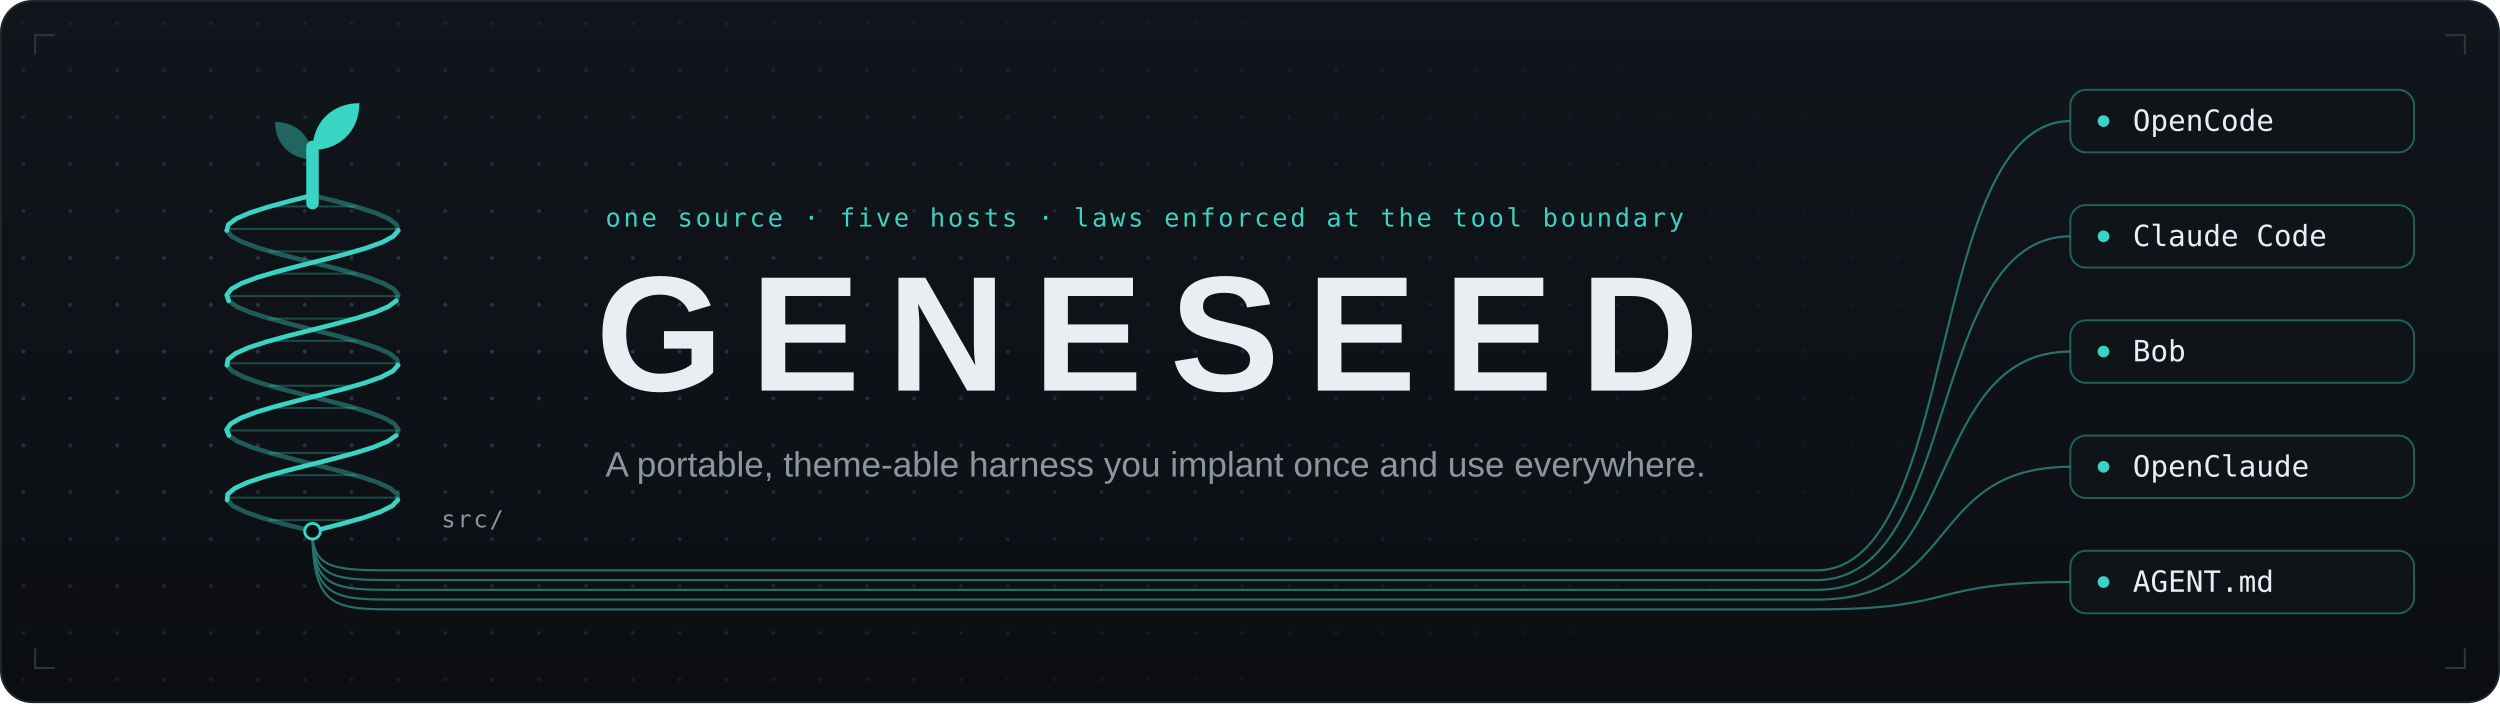
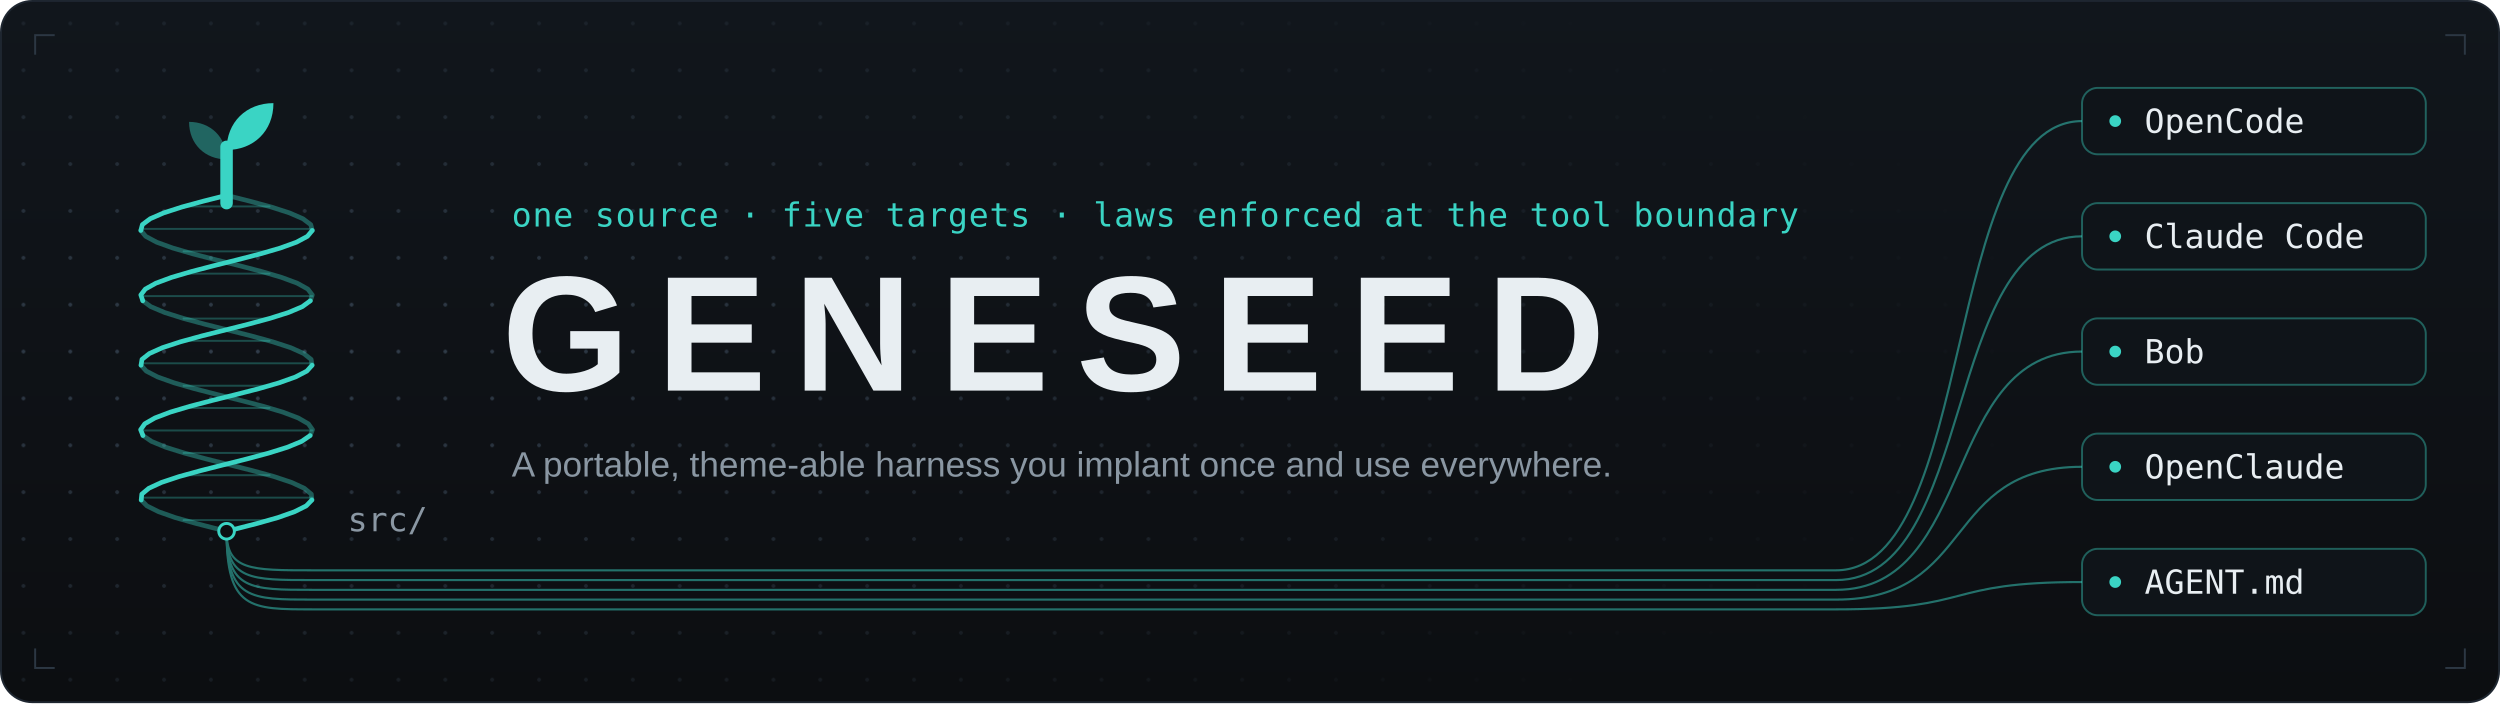
- <svg xmlns="http://www.w3.org/2000/svg" viewBox="0 0 1280 360" width="1280" height="360" role="img" aria-label="Geneseed — one source strand, compiled for five hosts: OpenCode, Claude Code, Bob, OpenClaude and AGENT.md">
+ <svg xmlns="http://www.w3.org/2000/svg" viewBox="0 0 1280 360" width="1280" height="360" role="img" aria-label="Geneseed — one source strand, compiled for five targets: OpenCode, Claude Code, Bob, OpenClaude and AGENT.md">
  <style>
.w{font-family:"Segoe UI", -apple-system, "Helvetica Neue", Arial, sans-serif;fill:#E8EEF2}
.m{font-family:ui-monospace, SFMono-Regular, Menlo, Consolas, monospace}
- .gl,.pu{fill:none;stroke:#B6F5EC;stroke-linecap:round;opacity:0}
- .gl{stroke-width:2;stroke-dasharray:7 193;stroke-dashoffset:9}
- .pu{stroke-width:1.6;stroke-dasharray:3 197;stroke-dashoffset:5}
+ .gl{fill:none;stroke:#B6F5EC;stroke-linecap:round;opacity:0;stroke-width:2;stroke-dasharray:7 193;stroke-dashoffset:9}
+ .pu{fill:none;stroke:#B6F5EC;stroke-linecap:round;opacity:0;stroke-width:1.6;stroke-dasharray:3 197;stroke-dashoffset:5}
@media (prefers-reduced-motion:no-preference){
.gl{opacity:.9;animation:run 7s linear infinite}
.pu{opacity:.95;animation:run 4.5s cubic-bezier(.4,0,.3,1) infinite}
- .d1{animation-delay:.5s}.d2{animation-delay:1s}.d3{animation-delay:1.5s}.d4{animation-delay:2s}
- .rp{animation:rip 3.6s ease-out infinite}
- .bl{animation:bl 1.2s steps(1) infinite}
+ .d1{animation-delay:.5s}
+ .d2{animation-delay:1s}
+ .d3{animation-delay:1.5s}
+ .d4{animation-delay:2s}
@keyframes run{to{stroke-dashoffset:-102}}
- @keyframes rip{0%,100%{opacity:1}50%{opacity:.35}}
- @keyframes bl{50%{opacity:0}}
}
</style>
  <defs>
    <linearGradient id="bg" x1="0" y1="0" x2="0" y2="1">
      <stop offset="0" stop-color="#11161C" />
      <stop offset="1" stop-color="#0C0E11" />
    </linearGradient>
    <pattern id="dots" width="24" height="24" patternUnits="userSpaceOnUse">
      <circle cx="12" cy="12" r="1" fill="#303C49" />
    </pattern>
-     <radialGradient id="fade" cx="0.16" cy="0.5" r="0.7">
+     <radialGradient id="fade" cx="0.12" cy="0.5" r="0.7">
      <stop offset="0" stop-color="#fff" />
      <stop offset="1" stop-color="#fff" stop-opacity="0" />
    </radialGradient>
    <mask id="mk">
      <rect width="1280" height="360" fill="url(#fade)" />
    </mask>
  </defs>
  <rect x=".5" y=".5" width="1279" height="359" rx="16" fill="url(#bg)" stroke="#1E2630" />
  <rect width="1280" height="360" fill="url(#dots)" mask="url(#mk)" />
  <path d="M28,18H18V28M1252,18H1262V28M28,342H18V332M1252,342H1262V332" fill="none" stroke="#2C3743" />
  <defs>
-     <path id="b0" pathLength="100" d="M160,272C160,292 172,292 204,292H930C1004,292 986,62 1060,62" />
-     <path id="b1" pathLength="100" d="M160,272C160,297 172,297 204,297H930C1004,297 986,121 1060,121" />
-     <path id="b2" pathLength="100" d="M160,272C160,302 172,302 204,302H930C1004,302 986,180 1060,180" />
-     <path id="b3" pathLength="100" d="M160,272C160,307 172,307 204,307H930C1004,307 986,239 1060,239" />
-     <path id="b4" pathLength="100" d="M160,272C160,312 172,312 204,312H930C1004,312 986,298 1060,298" />
+     <path id="b0" pathLength="100" d="M116,272C116,292 128,292 160,292H940C1012,292 994,62 1066,62" />
+     <path id="b1" pathLength="100" d="M116,272C116,297 128,297 160,297H940C1012,297 994,121 1066,121" />
+     <path id="b2" pathLength="100" d="M116,272C116,302 128,302 160,302H940C1012,302 994,180 1066,180" />
+     <path id="b3" pathLength="100" d="M116,272C116,307 128,307 160,307H940C1012,307 994,239 1066,239" />
+     <path id="b4" pathLength="100" d="M116,272C116,312 128,312 160,312H940C1012,312 994,298 1066,298" />
  </defs>
  <g fill="none" stroke="#3AD4C4" stroke-width="1.1" opacity=".5">
    <use href="#b0" />
    <use href="#b1" />
    <use href="#b2" />
    <use href="#b3" />
    <use href="#b4" />
  </g>
  <use href="#b0" class="pu" />
  <use href="#b1" class="pu d1" />
  <use href="#b2" class="pu d2" />
  <use href="#b3" class="pu d3" />
  <use href="#b4" class="pu d4" />
  <g fill="none" stroke="#3AD4C4" stroke-linecap="round" stroke-linejoin="round">
-     <path d="M138,105.7L182,105.7M116,117.2L204,117.2M138,128.7L182,128.7M182,140.1L138,140.1M204,151.6L116,151.6M182,163.1L138,163.1M138,174.5L182,174.5M116,186L204,186M138,197.5L182,197.5M182,208.9L138,208.9M204,220.4L116,220.4M182,231.9L138,231.9M138,243.3L182,243.3M116,254.8L204,254.8M138,266.3L182,266.3" stroke-width="1" opacity=".3" />
+     <path d="M94,105.7L138,105.7M72,117.2L160,117.2M94,128.7L138,128.7M138,140.1L94,140.1M160,151.6L72,151.6M138,163.1L94,163.1M94,174.5L138,174.5M72,186L160,186M94,197.5L138,197.5M138,208.9L94,208.9M160,220.4L72,220.4M138,231.9L94,231.9M94,243.3L138,243.3M72,254.8L160,254.8M94,266.3L138,266.3" stroke-width="1" opacity=".3" />
    <g stroke-width="2.4">
-       <path d="M160,100L148.1,103L137.1,106L127.8,109L120.9,112L116.9,115L116.1,118" opacity="1" />
-       <path d="M116.1,118L118.6,121L124.2,124L132.5,127L142.8,130L154.4,133L166.4,136L177.9,139L188.1,142L196.2,145L201.6,148L203.9,151L202.9,154" opacity="0.38" />
-       <path d="M202.9,154L198.8,157L191.7,160L182.2,163L171.1,166L159.2,169L147.3,172L136.4,175L127.2,178L120.5,181L116.7,184L116.2,187" opacity="1" />
-       <path d="M116.2,187L118.9,190L124.7,193L133.1,196L143.5,199L155.2,202L167.2,205L178.7,208L188.8,211L196.7,214L201.9,217L204,220L202.8,223" opacity="0.38" />
-       <path d="M202.8,223L198.4,226L191.1,229L181.5,232L170.3,235L158.4,238L146.6,241L135.7,244L126.7,247L120.2,250L116.6,253L116.3,256" opacity="1" />
-       <path d="M116.3,256L119.2,259L125.2,262L133.7,265L144.3,268L156,271" opacity="0.38" />
-       <path d="M160,100L171.9,103L182.9,106L192.2,109L199.1,112L203.1,115L203.9,118" opacity="0.38" />
-       <path d="M203.9,118L201.4,121L195.8,124L187.5,127L177.2,130L165.6,133L153.6,136L142.1,139L131.9,142L123.8,145L118.4,148L116.1,151L117.1,154" opacity="1" />
-       <path d="M117.1,154L121.2,157L128.3,160L137.8,163L148.9,166L160.8,169L172.7,172L183.6,175L192.8,178L199.5,181L203.3,184L203.8,187" opacity="0.38" />
-       <path d="M203.8,187L201.1,190L195.3,193L186.9,196L176.5,199L164.8,202L152.8,205L141.3,208L131.2,211L123.3,214L118.1,217L116,220L117.2,223" opacity="1" />
-       <path d="M117.2,223L121.6,226L128.9,229L138.5,232L149.7,235L161.6,238L173.4,241L184.3,244L193.3,247L199.8,250L203.4,253L203.7,256" opacity="0.38" />
-       <path d="M203.7,256L200.8,259L194.8,262L186.3,265L175.7,268L164,271" opacity="1" />
+       <path d="M116,100L104.1,103L93.1,106L83.8,109L76.9,112L72.9,115L72.1,118" opacity="1" />
+       <path d="M72.1,118L74.6,121L80.2,124L88.5,127L98.8,130L110.4,133L122.4,136L133.9,139L144.1,142L152.2,145L157.6,148L159.9,151L158.9,154" opacity="0.38" />
+       <path d="M158.9,154L154.8,157L147.7,160L138.2,163L127.1,166L115.2,169L103.3,172L92.4,175L83.2,178L76.5,181L72.7,184L72.2,187" opacity="1" />
+       <path d="M72.2,187L74.9,190L80.7,193L89.1,196L99.5,199L111.2,202L123.2,205L134.7,208L144.8,211L152.7,214L157.9,217L160,220L158.8,223" opacity="0.38" />
+       <path d="M158.8,223L154.4,226L147.1,229L137.5,232L126.3,235L114.4,238L102.6,241L91.7,244L82.7,247L76.2,250L72.6,253L72.3,256" opacity="1" />
+       <path d="M72.3,256L75.2,259L81.2,262L89.7,265L100.3,268L112,271" opacity="0.38" />
+       <path d="M116,100L127.9,103L138.9,106L148.2,109L155.1,112L159.1,115L159.9,118" opacity="0.38" />
+       <path d="M159.9,118L157.4,121L151.8,124L143.5,127L133.2,130L121.6,133L109.6,136L98.1,139L87.9,142L79.8,145L74.4,148L72.1,151L73.1,154" opacity="1" />
+       <path d="M73.1,154L77.2,157L84.3,160L93.8,163L104.9,166L116.8,169L128.7,172L139.6,175L148.8,178L155.5,181L159.3,184L159.8,187" opacity="0.38" />
+       <path d="M159.8,187L157.1,190L151.3,193L142.9,196L132.5,199L120.8,202L108.8,205L97.3,208L87.2,211L79.3,214L74.1,217L72,220L73.2,223" opacity="1" />
+       <path d="M73.2,223L77.6,226L84.9,229L94.5,232L105.7,235L117.6,238L129.4,241L140.3,244L149.3,247L155.8,250L159.4,253L159.7,256" opacity="0.38" />
+       <path d="M159.7,256L156.8,259L150.8,262L142.3,265L131.7,268L120,271" opacity="1" />
    </g>
-     <path class="gl" pathLength="100" d="M160,100L148.1,103L137.1,106L127.8,109L120.9,112L116.9,115L116.1,118L118.6,121L124.2,124L132.5,127L142.8,130L154.4,133L166.4,136L177.9,139L188.1,142L196.2,145L201.6,148L203.9,151L202.9,154L198.8,157L191.7,160L182.2,163L171.1,166L159.2,169L147.3,172L136.4,175L127.2,178L120.5,181L116.7,184L116.2,187L118.9,190L124.7,193L133.1,196L143.5,199L155.2,202L167.2,205L178.7,208L188.8,211L196.7,214L201.9,217L204,220L202.8,223L198.4,226L191.1,229L181.5,232L170.3,235L158.4,238L146.6,241L135.7,244L126.7,247L120.2,250L116.6,253L116.3,256L119.2,259L125.2,262L133.7,265L144.3,268L156,271" />
+     <path class="gl" pathLength="100" d="M116,100L104.1,103L93.1,106L83.8,109L76.9,112L72.9,115L72.1,118L74.6,121L80.2,124L88.5,127L98.8,130L110.4,133L122.4,136L133.9,139L144.1,142L152.2,145L157.6,148L159.9,151L158.9,154L154.8,157L147.7,160L138.2,163L127.1,166L115.2,169L103.3,172L92.4,175L83.2,178L76.5,181L72.7,184L72.2,187L74.9,190L80.7,193L89.1,196L99.5,199L111.2,202L123.2,205L134.7,208L144.8,211L152.7,214L157.9,217L160,220L158.8,223L154.4,226L147.1,229L137.5,232L126.3,235L114.4,238L102.6,241L91.7,244L82.7,247L76.2,250L72.6,253L72.3,256L75.2,259L81.2,262L89.7,265L100.3,268L112,271" />
  </g>
-   <circle cx="160" cy="272" r="4" fill="#0C0E11" stroke="#3AD4C4" stroke-width="1.5" />
-   <g transform="translate(121.6,35.2) scale(3.2)">
+   <circle cx="116" cy="272" r="4" fill="#0C0E11" stroke="#3AD4C4" stroke-width="1.5" />
+   <g transform="translate(77.6,35.2) scale(3.2)">
    <path d="M12 21.5v-9" stroke="#3AD4C4" stroke-width="2" stroke-linecap="round" fill="none" />
    <path d="M12 13c0-4.5 3.2-7.5 7.5-7.5 0 4.5-3.2 7.5-7.5 7.5z" fill="#3AD4C4" />
    <path d="M12 14.5c0-3.6-2.6-6-6-6 0 3.6 2.6 6 6 6z" fill="#3AD4C4" opacity=".42" />
  </g>
-   <text class="m" x="226" y="270" font-size="12" fill="#8A97A3" letter-spacing="1">src/</text>
-   <text class="m" x="310" y="116" font-size="13" fill="#3AD4C4" letter-spacing="1.4">one source · five hosts · laws enforced at the tool boundary</text>
-   <text class="w" x="305" y="200" font-size="84" font-weight="700" letter-spacing="14">GENESEED</text>
-   <text class="w" x="310" y="244" font-size="18" style="fill:#8A97A3">A portable, theme-able harness you implant once and use everywhere.</text>
-   <rect x="1060" y="46" width="176" height="32" rx="8" fill="#0F1419" stroke="#3AD4C4" stroke-opacity=".4" />
-   <circle cx="1077" cy="62" r="3" fill="#3AD4C4" />
-   <text class="m" x="1092" y="67" font-size="15" fill="#E8EEF2">OpenCode</text>
-   <rect x="1060" y="105" width="176" height="32" rx="8" fill="#0F1419" stroke="#3AD4C4" stroke-opacity=".4" />
-   <circle cx="1077" cy="121" r="3" fill="#3AD4C4" />
-   <text class="m" x="1092" y="126" font-size="15" fill="#E8EEF2">Claude Code</text>
-   <rect x="1060" y="164" width="176" height="32" rx="8" fill="#0F1419" stroke="#3AD4C4" stroke-opacity=".4" />
-   <circle cx="1077" cy="180" r="3" fill="#3AD4C4" />
-   <text class="m" x="1092" y="185" font-size="15" fill="#E8EEF2">Bob</text>
-   <rect x="1060" y="223" width="176" height="32" rx="8" fill="#0F1419" stroke="#3AD4C4" stroke-opacity=".4" />
-   <circle cx="1077" cy="239" r="3" fill="#3AD4C4" />
-   <text class="m" x="1092" y="244" font-size="15" fill="#E8EEF2">OpenClaude</text>
-   <rect x="1060" y="282" width="176" height="32" rx="8" fill="#0F1419" stroke="#3AD4C4" stroke-opacity=".4" />
-   <circle cx="1077" cy="298" r="3" fill="#3AD4C4" />
-   <text class="m" x="1092" y="303" font-size="15" fill="#E8EEF2">AGENT.md</text>
+   <text class="m" x="178" y="272" font-size="17" fill="#8A97A3">src/</text>
+   <text class="m" x="262" y="116" font-size="17" fill="#3AD4C4" letter-spacing=".4">one source · five targets · laws enforced at the tool boundary</text>
+   <text class="w" x="257" y="200" font-size="84" font-weight="700" letter-spacing="14">GENESEED</text>
+   <text class="w" x="262" y="244" font-size="18" style="fill:#8A97A3">A portable, theme-able harness you implant once and use everywhere.</text>
+   <rect x="1066" y="45" width="176" height="34" rx="8" fill="#0F1419" stroke="#3AD4C4" stroke-opacity=".4" />
+   <circle cx="1083" cy="62" r="3" fill="#3AD4C4" />
+   <text class="m" x="1098" y="68" font-size="17" fill="#E8EEF2">OpenCode</text>
+   <rect x="1066" y="104" width="176" height="34" rx="8" fill="#0F1419" stroke="#3AD4C4" stroke-opacity=".4" />
+   <circle cx="1083" cy="121" r="3" fill="#3AD4C4" />
+   <text class="m" x="1098" y="127" font-size="17" fill="#E8EEF2">Claude Code</text>
+   <rect x="1066" y="163" width="176" height="34" rx="8" fill="#0F1419" stroke="#3AD4C4" stroke-opacity=".4" />
+   <circle cx="1083" cy="180" r="3" fill="#3AD4C4" />
+   <text class="m" x="1098" y="186" font-size="17" fill="#E8EEF2">Bob</text>
+   <rect x="1066" y="222" width="176" height="34" rx="8" fill="#0F1419" stroke="#3AD4C4" stroke-opacity=".4" />
+   <circle cx="1083" cy="239" r="3" fill="#3AD4C4" />
+   <text class="m" x="1098" y="245" font-size="17" fill="#E8EEF2">OpenClaude</text>
+   <rect x="1066" y="281" width="176" height="34" rx="8" fill="#0F1419" stroke="#3AD4C4" stroke-opacity=".4" />
+   <circle cx="1083" cy="298" r="3" fill="#3AD4C4" />
+   <text class="m" x="1098" y="304" font-size="17" fill="#E8EEF2">AGENT.md</text>
</svg>
